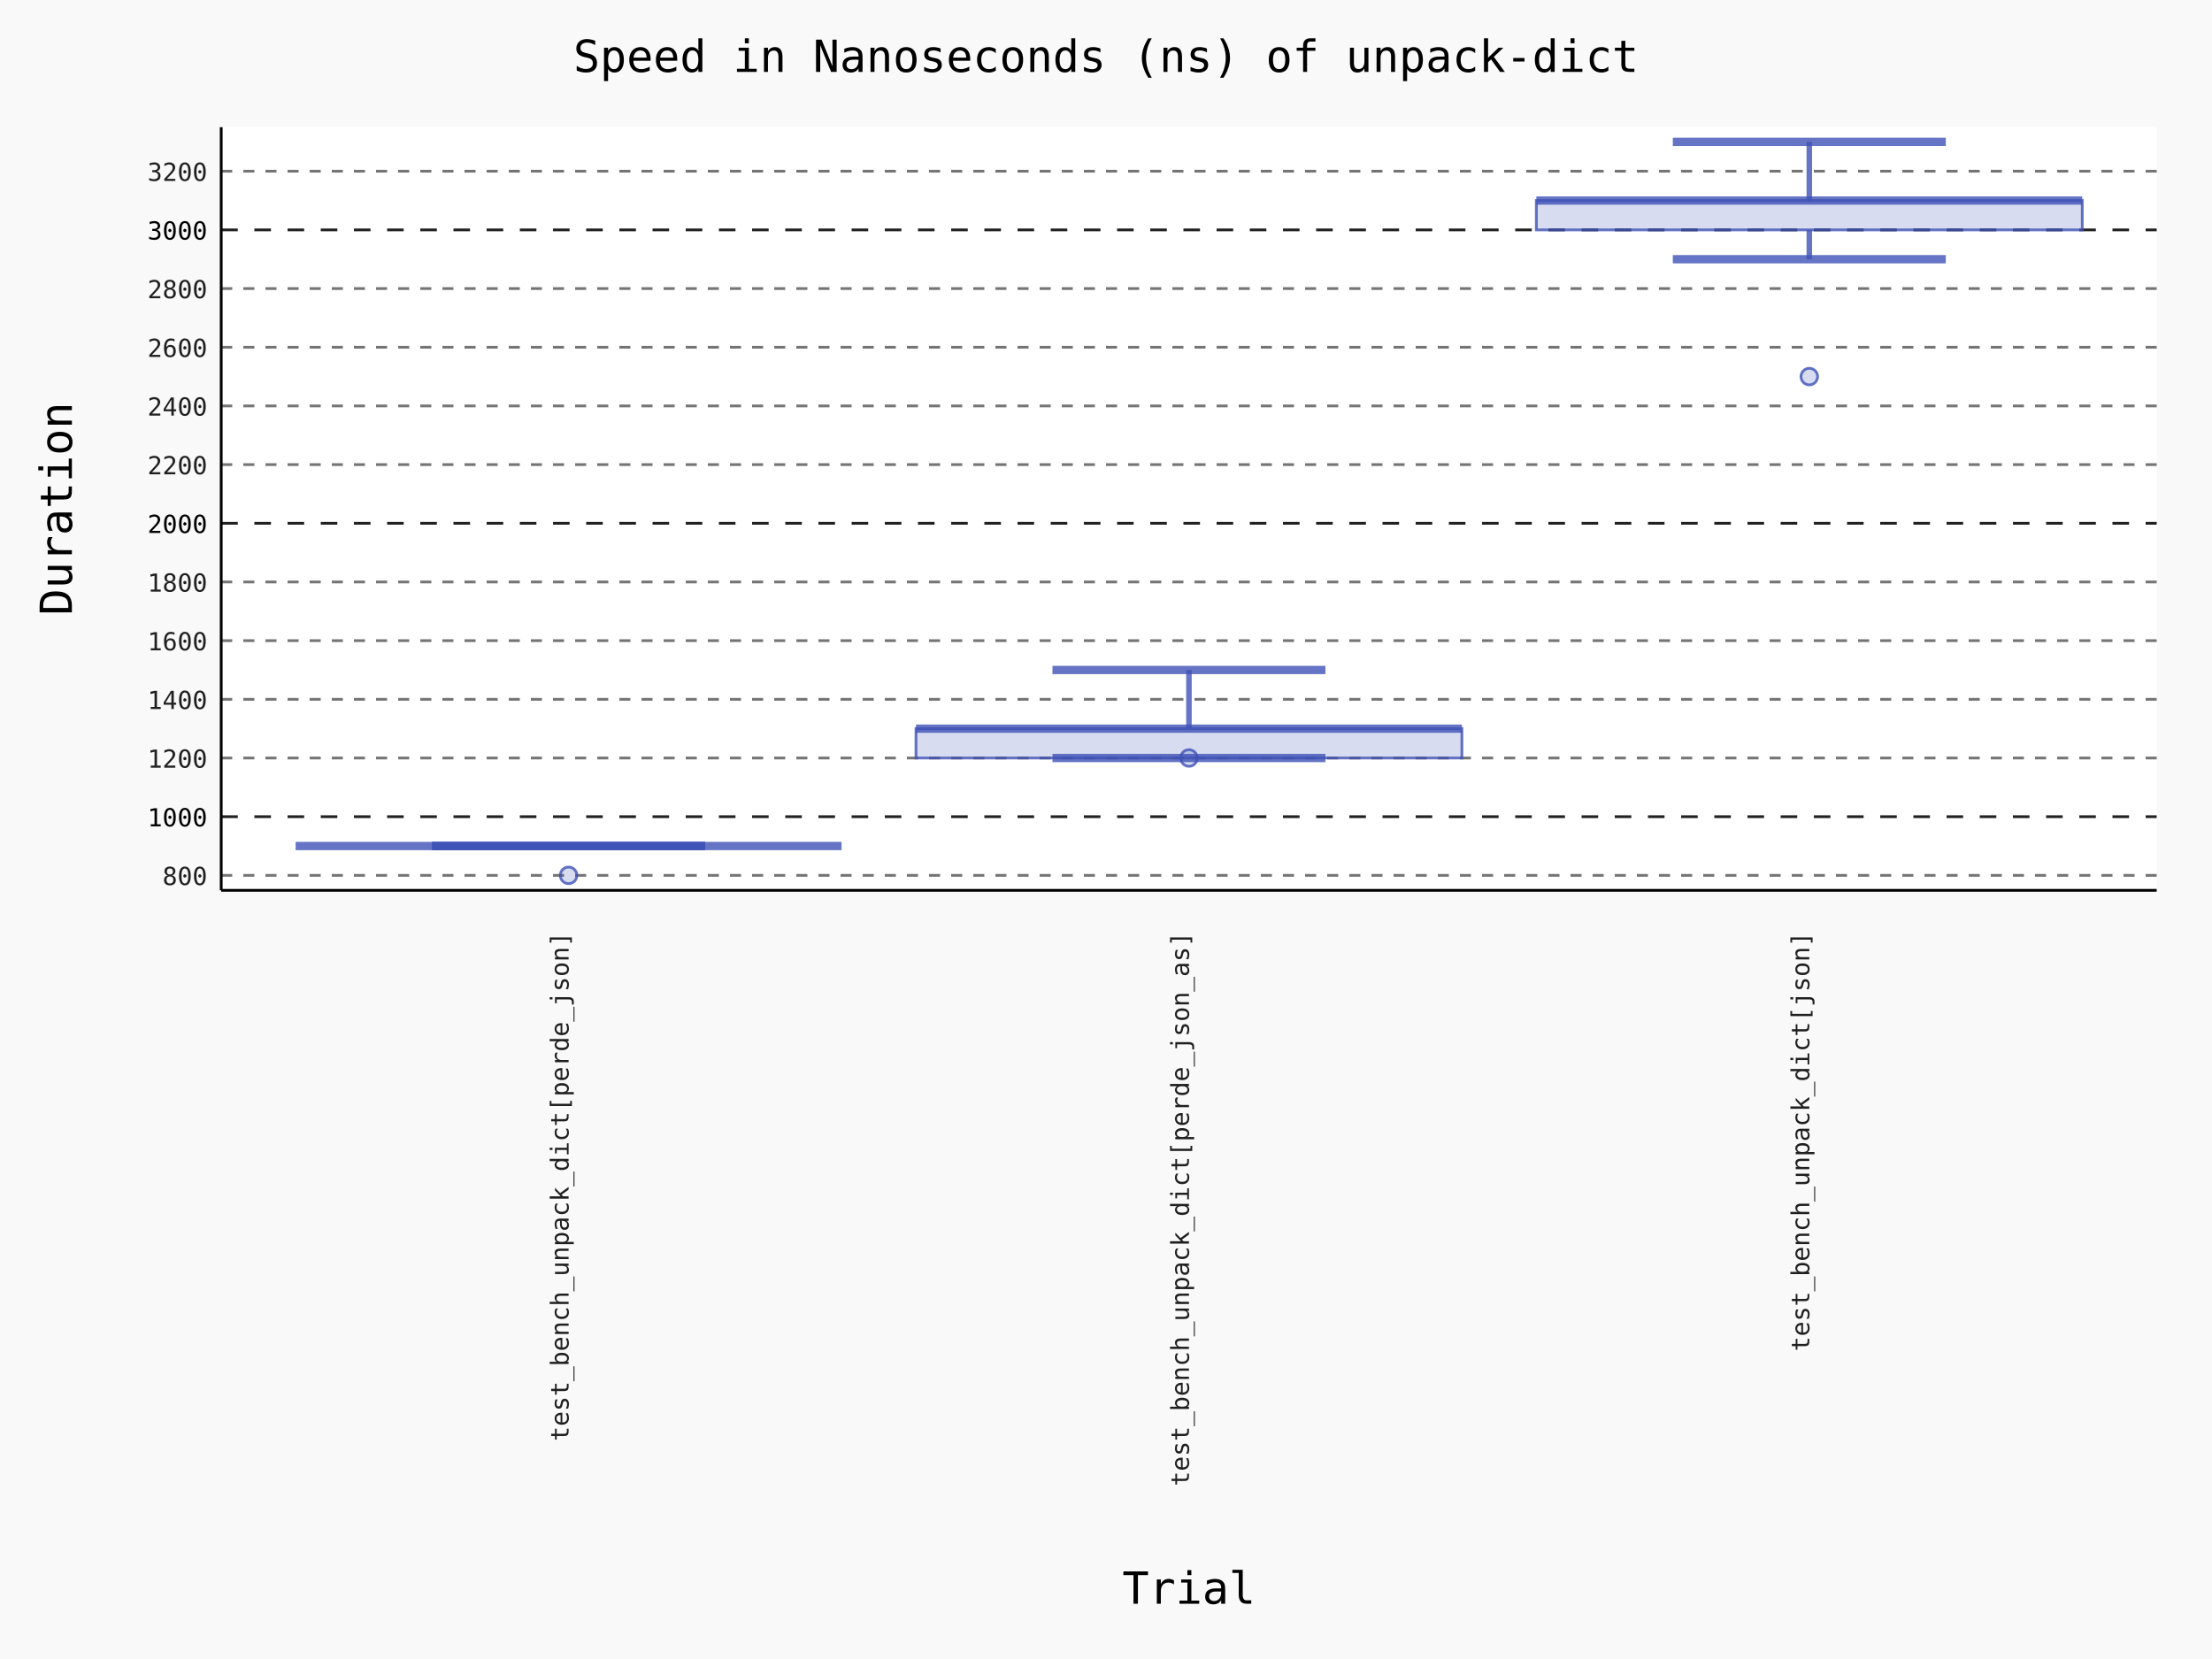
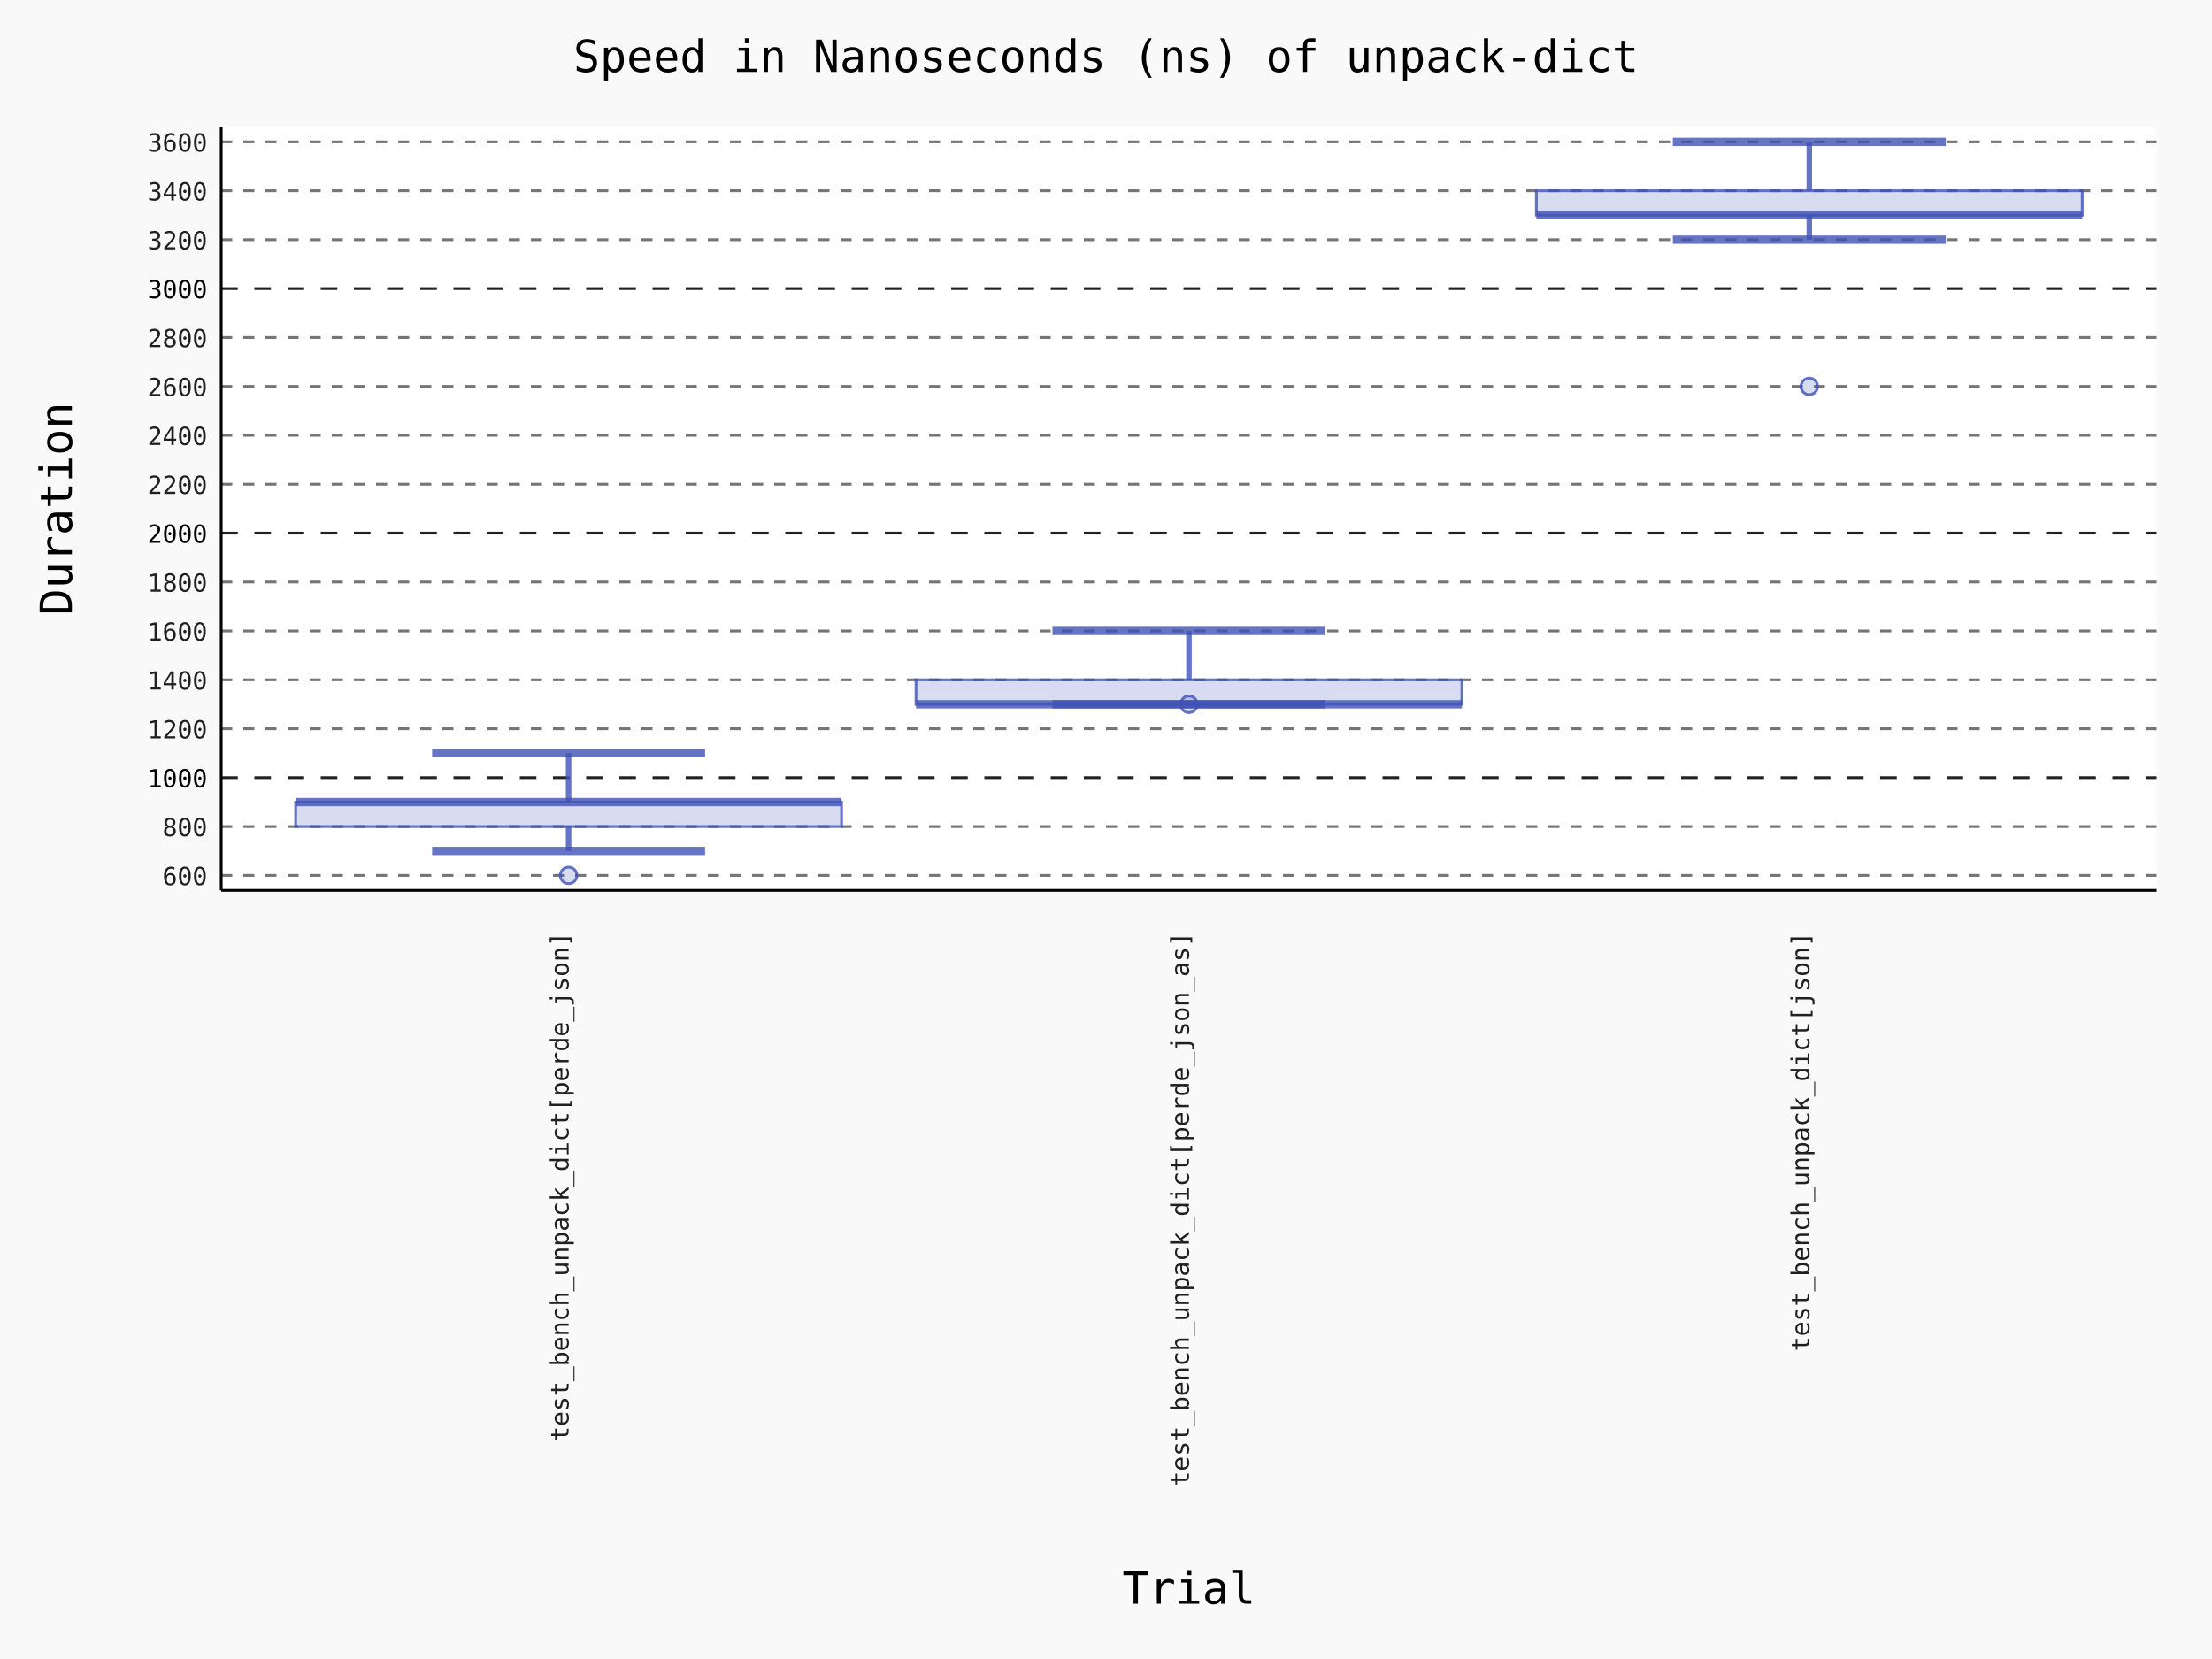
- <svg xmlns="http://www.w3.org/2000/svg" id="chart-cc765a75-5c7f-4625-ba83-37590a452b55" class="pygal-chart" viewBox="0 0 800 600">
+ <svg xmlns="http://www.w3.org/2000/svg" class="pygal-chart" id="chart-1e1df5a9-5a00-4f20-9dbd-84f9dd401477" viewBox="0 0 800 600">
  <defs>
-     <style type="text/css">#chart-cc765a75-5c7f-4625-ba83-37590a452b55{-webkit-user-select:none;-webkit-font-smoothing:antialiased;font-family:Consolas,"Deja Vu Sans Mono","Bitstream Vera Sans Mono","Courier New",monospace}#chart-cc765a75-5c7f-4625-ba83-37590a452b55 .title{font-family:Consolas,"Deja Vu Sans Mono","Bitstream Vera Sans Mono","Courier New",monospace;font-size:16px}#chart-cc765a75-5c7f-4625-ba83-37590a452b55 .legends .legend text{font-family:Consolas,"Deja Vu Sans Mono","Bitstream Vera Sans Mono","Courier New",monospace;font-size:14px}#chart-cc765a75-5c7f-4625-ba83-37590a452b55 .axis text{font-family:Consolas,"Deja Vu Sans Mono","Bitstream Vera Sans Mono","Courier New",monospace;font-size:10px}#chart-cc765a75-5c7f-4625-ba83-37590a452b55 .axis text.major{font-family:Consolas,"Deja Vu Sans Mono","Bitstream Vera Sans Mono","Courier New",monospace;font-size:10px}#chart-cc765a75-5c7f-4625-ba83-37590a452b55 .text-overlay text.value{font-family:Consolas,"Deja Vu Sans Mono","Bitstream Vera Sans Mono","Courier New",monospace;font-size:16px}#chart-cc765a75-5c7f-4625-ba83-37590a452b55 .text-overlay text.label{font-family:Consolas,"Deja Vu Sans Mono","Bitstream Vera Sans Mono","Courier New",monospace;font-size:10px}#chart-cc765a75-5c7f-4625-ba83-37590a452b55 .tooltip{font-family:Consolas,"Deja Vu Sans Mono","Bitstream Vera Sans Mono","Courier New",monospace;font-size:14px}#chart-cc765a75-5c7f-4625-ba83-37590a452b55 text.no_data{font-family:Consolas,"Deja Vu Sans Mono","Bitstream Vera Sans Mono","Courier New",monospace;font-size:64px}
- #chart-cc765a75-5c7f-4625-ba83-37590a452b55{background-color:rgba(249,249,249,1)}#chart-cc765a75-5c7f-4625-ba83-37590a452b55 path,#chart-cc765a75-5c7f-4625-ba83-37590a452b55 line,#chart-cc765a75-5c7f-4625-ba83-37590a452b55 rect,#chart-cc765a75-5c7f-4625-ba83-37590a452b55 circle{-webkit-transition:150ms;-moz-transition:150ms;transition:150ms}#chart-cc765a75-5c7f-4625-ba83-37590a452b55 .graph &gt; .background{fill:rgba(249,249,249,1)}#chart-cc765a75-5c7f-4625-ba83-37590a452b55 .plot &gt; .background{fill:rgba(255,255,255,1)}#chart-cc765a75-5c7f-4625-ba83-37590a452b55 .graph{fill:rgba(0,0,0,.87)}#chart-cc765a75-5c7f-4625-ba83-37590a452b55 text.no_data{fill:rgba(0,0,0,1)}#chart-cc765a75-5c7f-4625-ba83-37590a452b55 .title{fill:rgba(0,0,0,1)}#chart-cc765a75-5c7f-4625-ba83-37590a452b55 .legends .legend text{fill:rgba(0,0,0,.87)}#chart-cc765a75-5c7f-4625-ba83-37590a452b55 .legends .legend:hover text{fill:rgba(0,0,0,1)}#chart-cc765a75-5c7f-4625-ba83-37590a452b55 .axis .line{stroke:rgba(0,0,0,1)}#chart-cc765a75-5c7f-4625-ba83-37590a452b55 .axis .guide.line{stroke:rgba(0,0,0,.54)}#chart-cc765a75-5c7f-4625-ba83-37590a452b55 .axis .major.line{stroke:rgba(0,0,0,.87)}#chart-cc765a75-5c7f-4625-ba83-37590a452b55 .axis text.major{fill:rgba(0,0,0,1)}#chart-cc765a75-5c7f-4625-ba83-37590a452b55 .axis.y .guides:hover .guide.line,#chart-cc765a75-5c7f-4625-ba83-37590a452b55 .line-graph .axis.x .guides:hover .guide.line,#chart-cc765a75-5c7f-4625-ba83-37590a452b55 .stackedline-graph .axis.x .guides:hover .guide.line,#chart-cc765a75-5c7f-4625-ba83-37590a452b55 .xy-graph .axis.x .guides:hover .guide.line{stroke:rgba(0,0,0,1)}#chart-cc765a75-5c7f-4625-ba83-37590a452b55 .axis .guides:hover text{fill:rgba(0,0,0,1)}#chart-cc765a75-5c7f-4625-ba83-37590a452b55 .reactive{fill-opacity:.7;stroke-opacity:.8}#chart-cc765a75-5c7f-4625-ba83-37590a452b55 .ci{stroke:rgba(0,0,0,.87)}#chart-cc765a75-5c7f-4625-ba83-37590a452b55 .reactive.active,#chart-cc765a75-5c7f-4625-ba83-37590a452b55 .active .reactive{fill-opacity:.8;stroke-opacity:.9;stroke-width:4}#chart-cc765a75-5c7f-4625-ba83-37590a452b55 .ci .reactive.active{stroke-width:1.5}#chart-cc765a75-5c7f-4625-ba83-37590a452b55 .series text{fill:rgba(0,0,0,1)}#chart-cc765a75-5c7f-4625-ba83-37590a452b55 .tooltip rect{fill:rgba(255,255,255,1);stroke:rgba(0,0,0,1);-webkit-transition:opacity 150ms;-moz-transition:opacity 150ms;transition:opacity 150ms}#chart-cc765a75-5c7f-4625-ba83-37590a452b55 .tooltip .label{fill:rgba(0,0,0,.87)}#chart-cc765a75-5c7f-4625-ba83-37590a452b55 .tooltip .label{fill:rgba(0,0,0,.87)}#chart-cc765a75-5c7f-4625-ba83-37590a452b55 .tooltip .legend{font-size:.8em;fill:rgba(0,0,0,.54)}#chart-cc765a75-5c7f-4625-ba83-37590a452b55 .tooltip .x_label{font-size:.6em;fill:rgba(0,0,0,1)}#chart-cc765a75-5c7f-4625-ba83-37590a452b55 .tooltip .xlink{font-size:.5em;text-decoration:underline}#chart-cc765a75-5c7f-4625-ba83-37590a452b55 .tooltip .value{font-size:1.5em}#chart-cc765a75-5c7f-4625-ba83-37590a452b55 .bound{font-size:.5em}#chart-cc765a75-5c7f-4625-ba83-37590a452b55 .max-value{font-size:.75em;fill:rgba(0,0,0,.54)}#chart-cc765a75-5c7f-4625-ba83-37590a452b55 .map-element{fill:rgba(255,255,255,1);stroke:rgba(0,0,0,.54) !important}#chart-cc765a75-5c7f-4625-ba83-37590a452b55 .map-element .reactive{fill-opacity:inherit;stroke-opacity:inherit}#chart-cc765a75-5c7f-4625-ba83-37590a452b55 .color-0,#chart-cc765a75-5c7f-4625-ba83-37590a452b55 .color-0 a:visited{stroke:#3F51B5;fill:#3F51B5}#chart-cc765a75-5c7f-4625-ba83-37590a452b55 .color-1,#chart-cc765a75-5c7f-4625-ba83-37590a452b55 .color-1 a:visited{stroke:#3F51B5;fill:#3F51B5}#chart-cc765a75-5c7f-4625-ba83-37590a452b55 .color-2,#chart-cc765a75-5c7f-4625-ba83-37590a452b55 .color-2 a:visited{stroke:#3F51B5;fill:#3F51B5}#chart-cc765a75-5c7f-4625-ba83-37590a452b55 .text-overlay .color-0 text{fill:black}#chart-cc765a75-5c7f-4625-ba83-37590a452b55 .text-overlay .color-1 text{fill:black}#chart-cc765a75-5c7f-4625-ba83-37590a452b55 .text-overlay .color-2 text{fill:black}
- #chart-cc765a75-5c7f-4625-ba83-37590a452b55 text.no_data{text-anchor:middle}#chart-cc765a75-5c7f-4625-ba83-37590a452b55 .guide.line{fill:none}#chart-cc765a75-5c7f-4625-ba83-37590a452b55 .centered{text-anchor:middle}#chart-cc765a75-5c7f-4625-ba83-37590a452b55 .title{text-anchor:middle}#chart-cc765a75-5c7f-4625-ba83-37590a452b55 .legends .legend text{fill-opacity:1}#chart-cc765a75-5c7f-4625-ba83-37590a452b55 .axis.x text{text-anchor:middle}#chart-cc765a75-5c7f-4625-ba83-37590a452b55 .axis.x:not(.web) text[transform]{text-anchor:start}#chart-cc765a75-5c7f-4625-ba83-37590a452b55 .axis.x:not(.web) text[transform].backwards{text-anchor:end}#chart-cc765a75-5c7f-4625-ba83-37590a452b55 .axis.y text{text-anchor:end}#chart-cc765a75-5c7f-4625-ba83-37590a452b55 .axis.y text[transform].backwards{text-anchor:start}#chart-cc765a75-5c7f-4625-ba83-37590a452b55 .axis.y2 text{text-anchor:start}#chart-cc765a75-5c7f-4625-ba83-37590a452b55 .axis.y2 text[transform].backwards{text-anchor:end}#chart-cc765a75-5c7f-4625-ba83-37590a452b55 .axis .guide.line{stroke-dasharray:4,4}#chart-cc765a75-5c7f-4625-ba83-37590a452b55 .axis .major.guide.line{stroke-dasharray:6,6}#chart-cc765a75-5c7f-4625-ba83-37590a452b55 .horizontal .axis.y .guide.line,#chart-cc765a75-5c7f-4625-ba83-37590a452b55 .horizontal .axis.y2 .guide.line,#chart-cc765a75-5c7f-4625-ba83-37590a452b55 .vertical .axis.x .guide.line{opacity:0}#chart-cc765a75-5c7f-4625-ba83-37590a452b55 .horizontal .axis.always_show .guide.line,#chart-cc765a75-5c7f-4625-ba83-37590a452b55 .vertical .axis.always_show .guide.line{opacity:1 !important}#chart-cc765a75-5c7f-4625-ba83-37590a452b55 .axis.y .guides:hover .guide.line,#chart-cc765a75-5c7f-4625-ba83-37590a452b55 .axis.y2 .guides:hover .guide.line,#chart-cc765a75-5c7f-4625-ba83-37590a452b55 .axis.x .guides:hover .guide.line{opacity:1}#chart-cc765a75-5c7f-4625-ba83-37590a452b55 .axis .guides:hover text{opacity:1}#chart-cc765a75-5c7f-4625-ba83-37590a452b55 .nofill{fill:none}#chart-cc765a75-5c7f-4625-ba83-37590a452b55 .subtle-fill{fill-opacity:.2}#chart-cc765a75-5c7f-4625-ba83-37590a452b55 .dot{stroke-width:1px;fill-opacity:1}#chart-cc765a75-5c7f-4625-ba83-37590a452b55 .dot.active{stroke-width:5px}#chart-cc765a75-5c7f-4625-ba83-37590a452b55 .dot.negative{fill:transparent}#chart-cc765a75-5c7f-4625-ba83-37590a452b55 text,#chart-cc765a75-5c7f-4625-ba83-37590a452b55 tspan{stroke:none !important}#chart-cc765a75-5c7f-4625-ba83-37590a452b55 .series text.active{opacity:1}#chart-cc765a75-5c7f-4625-ba83-37590a452b55 .tooltip rect{fill-opacity:.95;stroke-width:.5}#chart-cc765a75-5c7f-4625-ba83-37590a452b55 .tooltip text{fill-opacity:1}#chart-cc765a75-5c7f-4625-ba83-37590a452b55 .showable{visibility:hidden}#chart-cc765a75-5c7f-4625-ba83-37590a452b55 .showable.shown{visibility:visible}#chart-cc765a75-5c7f-4625-ba83-37590a452b55 .gauge-background{fill:rgba(229,229,229,1);stroke:none}#chart-cc765a75-5c7f-4625-ba83-37590a452b55 .bg-lines{stroke:rgba(249,249,249,1);stroke-width:2px}
+     <style type="text/css">#chart-1e1df5a9-5a00-4f20-9dbd-84f9dd401477{-webkit-user-select:none;-webkit-font-smoothing:antialiased;font-family:Consolas,"Deja Vu Sans Mono","Bitstream Vera Sans Mono","Courier New",monospace}#chart-1e1df5a9-5a00-4f20-9dbd-84f9dd401477 .title{font-family:Consolas,"Deja Vu Sans Mono","Bitstream Vera Sans Mono","Courier New",monospace;font-size:16px}#chart-1e1df5a9-5a00-4f20-9dbd-84f9dd401477 .legends .legend text{font-family:Consolas,"Deja Vu Sans Mono","Bitstream Vera Sans Mono","Courier New",monospace;font-size:14px}#chart-1e1df5a9-5a00-4f20-9dbd-84f9dd401477 .axis text{font-family:Consolas,"Deja Vu Sans Mono","Bitstream Vera Sans Mono","Courier New",monospace;font-size:10px}#chart-1e1df5a9-5a00-4f20-9dbd-84f9dd401477 .axis text.major{font-family:Consolas,"Deja Vu Sans Mono","Bitstream Vera Sans Mono","Courier New",monospace;font-size:10px}#chart-1e1df5a9-5a00-4f20-9dbd-84f9dd401477 .text-overlay text.value{font-family:Consolas,"Deja Vu Sans Mono","Bitstream Vera Sans Mono","Courier New",monospace;font-size:16px}#chart-1e1df5a9-5a00-4f20-9dbd-84f9dd401477 .text-overlay text.label{font-family:Consolas,"Deja Vu Sans Mono","Bitstream Vera Sans Mono","Courier New",monospace;font-size:10px}#chart-1e1df5a9-5a00-4f20-9dbd-84f9dd401477 .tooltip{font-family:Consolas,"Deja Vu Sans Mono","Bitstream Vera Sans Mono","Courier New",monospace;font-size:14px}#chart-1e1df5a9-5a00-4f20-9dbd-84f9dd401477 text.no_data{font-family:Consolas,"Deja Vu Sans Mono","Bitstream Vera Sans Mono","Courier New",monospace;font-size:64px}
+ #chart-1e1df5a9-5a00-4f20-9dbd-84f9dd401477{background-color:rgba(249,249,249,1)}#chart-1e1df5a9-5a00-4f20-9dbd-84f9dd401477 path,#chart-1e1df5a9-5a00-4f20-9dbd-84f9dd401477 line,#chart-1e1df5a9-5a00-4f20-9dbd-84f9dd401477 rect,#chart-1e1df5a9-5a00-4f20-9dbd-84f9dd401477 circle{-webkit-transition:150ms;-moz-transition:150ms;transition:150ms}#chart-1e1df5a9-5a00-4f20-9dbd-84f9dd401477 .graph &gt; .background{fill:rgba(249,249,249,1)}#chart-1e1df5a9-5a00-4f20-9dbd-84f9dd401477 .plot &gt; .background{fill:rgba(255,255,255,1)}#chart-1e1df5a9-5a00-4f20-9dbd-84f9dd401477 .graph{fill:rgba(0,0,0,.87)}#chart-1e1df5a9-5a00-4f20-9dbd-84f9dd401477 text.no_data{fill:rgba(0,0,0,1)}#chart-1e1df5a9-5a00-4f20-9dbd-84f9dd401477 .title{fill:rgba(0,0,0,1)}#chart-1e1df5a9-5a00-4f20-9dbd-84f9dd401477 .legends .legend text{fill:rgba(0,0,0,.87)}#chart-1e1df5a9-5a00-4f20-9dbd-84f9dd401477 .legends .legend:hover text{fill:rgba(0,0,0,1)}#chart-1e1df5a9-5a00-4f20-9dbd-84f9dd401477 .axis .line{stroke:rgba(0,0,0,1)}#chart-1e1df5a9-5a00-4f20-9dbd-84f9dd401477 .axis .guide.line{stroke:rgba(0,0,0,.54)}#chart-1e1df5a9-5a00-4f20-9dbd-84f9dd401477 .axis .major.line{stroke:rgba(0,0,0,.87)}#chart-1e1df5a9-5a00-4f20-9dbd-84f9dd401477 .axis text.major{fill:rgba(0,0,0,1)}#chart-1e1df5a9-5a00-4f20-9dbd-84f9dd401477 .axis.y .guides:hover .guide.line,#chart-1e1df5a9-5a00-4f20-9dbd-84f9dd401477 .line-graph .axis.x .guides:hover .guide.line,#chart-1e1df5a9-5a00-4f20-9dbd-84f9dd401477 .stackedline-graph .axis.x .guides:hover .guide.line,#chart-1e1df5a9-5a00-4f20-9dbd-84f9dd401477 .xy-graph .axis.x .guides:hover .guide.line{stroke:rgba(0,0,0,1)}#chart-1e1df5a9-5a00-4f20-9dbd-84f9dd401477 .axis .guides:hover text{fill:rgba(0,0,0,1)}#chart-1e1df5a9-5a00-4f20-9dbd-84f9dd401477 .reactive{fill-opacity:.7;stroke-opacity:.8}#chart-1e1df5a9-5a00-4f20-9dbd-84f9dd401477 .ci{stroke:rgba(0,0,0,.87)}#chart-1e1df5a9-5a00-4f20-9dbd-84f9dd401477 .reactive.active,#chart-1e1df5a9-5a00-4f20-9dbd-84f9dd401477 .active .reactive{fill-opacity:.8;stroke-opacity:.9;stroke-width:4}#chart-1e1df5a9-5a00-4f20-9dbd-84f9dd401477 .ci .reactive.active{stroke-width:1.5}#chart-1e1df5a9-5a00-4f20-9dbd-84f9dd401477 .series text{fill:rgba(0,0,0,1)}#chart-1e1df5a9-5a00-4f20-9dbd-84f9dd401477 .tooltip rect{fill:rgba(255,255,255,1);stroke:rgba(0,0,0,1);-webkit-transition:opacity 150ms;-moz-transition:opacity 150ms;transition:opacity 150ms}#chart-1e1df5a9-5a00-4f20-9dbd-84f9dd401477 .tooltip .label{fill:rgba(0,0,0,.87)}#chart-1e1df5a9-5a00-4f20-9dbd-84f9dd401477 .tooltip .label{fill:rgba(0,0,0,.87)}#chart-1e1df5a9-5a00-4f20-9dbd-84f9dd401477 .tooltip .legend{font-size:.8em;fill:rgba(0,0,0,.54)}#chart-1e1df5a9-5a00-4f20-9dbd-84f9dd401477 .tooltip .x_label{font-size:.6em;fill:rgba(0,0,0,1)}#chart-1e1df5a9-5a00-4f20-9dbd-84f9dd401477 .tooltip .xlink{font-size:.5em;text-decoration:underline}#chart-1e1df5a9-5a00-4f20-9dbd-84f9dd401477 .tooltip .value{font-size:1.5em}#chart-1e1df5a9-5a00-4f20-9dbd-84f9dd401477 .bound{font-size:.5em}#chart-1e1df5a9-5a00-4f20-9dbd-84f9dd401477 .max-value{font-size:.75em;fill:rgba(0,0,0,.54)}#chart-1e1df5a9-5a00-4f20-9dbd-84f9dd401477 .map-element{fill:rgba(255,255,255,1);stroke:rgba(0,0,0,.54) !important}#chart-1e1df5a9-5a00-4f20-9dbd-84f9dd401477 .map-element .reactive{fill-opacity:inherit;stroke-opacity:inherit}#chart-1e1df5a9-5a00-4f20-9dbd-84f9dd401477 .color-0,#chart-1e1df5a9-5a00-4f20-9dbd-84f9dd401477 .color-0 a:visited{stroke:#3F51B5;fill:#3F51B5}#chart-1e1df5a9-5a00-4f20-9dbd-84f9dd401477 .color-1,#chart-1e1df5a9-5a00-4f20-9dbd-84f9dd401477 .color-1 a:visited{stroke:#3F51B5;fill:#3F51B5}#chart-1e1df5a9-5a00-4f20-9dbd-84f9dd401477 .color-2,#chart-1e1df5a9-5a00-4f20-9dbd-84f9dd401477 .color-2 a:visited{stroke:#3F51B5;fill:#3F51B5}#chart-1e1df5a9-5a00-4f20-9dbd-84f9dd401477 .text-overlay .color-0 text{fill:black}#chart-1e1df5a9-5a00-4f20-9dbd-84f9dd401477 .text-overlay .color-1 text{fill:black}#chart-1e1df5a9-5a00-4f20-9dbd-84f9dd401477 .text-overlay .color-2 text{fill:black}
+ #chart-1e1df5a9-5a00-4f20-9dbd-84f9dd401477 text.no_data{text-anchor:middle}#chart-1e1df5a9-5a00-4f20-9dbd-84f9dd401477 .guide.line{fill:none}#chart-1e1df5a9-5a00-4f20-9dbd-84f9dd401477 .centered{text-anchor:middle}#chart-1e1df5a9-5a00-4f20-9dbd-84f9dd401477 .title{text-anchor:middle}#chart-1e1df5a9-5a00-4f20-9dbd-84f9dd401477 .legends .legend text{fill-opacity:1}#chart-1e1df5a9-5a00-4f20-9dbd-84f9dd401477 .axis.x text{text-anchor:middle}#chart-1e1df5a9-5a00-4f20-9dbd-84f9dd401477 .axis.x:not(.web) text[transform]{text-anchor:start}#chart-1e1df5a9-5a00-4f20-9dbd-84f9dd401477 .axis.x:not(.web) text[transform].backwards{text-anchor:end}#chart-1e1df5a9-5a00-4f20-9dbd-84f9dd401477 .axis.y text{text-anchor:end}#chart-1e1df5a9-5a00-4f20-9dbd-84f9dd401477 .axis.y text[transform].backwards{text-anchor:start}#chart-1e1df5a9-5a00-4f20-9dbd-84f9dd401477 .axis.y2 text{text-anchor:start}#chart-1e1df5a9-5a00-4f20-9dbd-84f9dd401477 .axis.y2 text[transform].backwards{text-anchor:end}#chart-1e1df5a9-5a00-4f20-9dbd-84f9dd401477 .axis .guide.line{stroke-dasharray:4,4}#chart-1e1df5a9-5a00-4f20-9dbd-84f9dd401477 .axis .major.guide.line{stroke-dasharray:6,6}#chart-1e1df5a9-5a00-4f20-9dbd-84f9dd401477 .horizontal .axis.y .guide.line,#chart-1e1df5a9-5a00-4f20-9dbd-84f9dd401477 .horizontal .axis.y2 .guide.line,#chart-1e1df5a9-5a00-4f20-9dbd-84f9dd401477 .vertical .axis.x .guide.line{opacity:0}#chart-1e1df5a9-5a00-4f20-9dbd-84f9dd401477 .horizontal .axis.always_show .guide.line,#chart-1e1df5a9-5a00-4f20-9dbd-84f9dd401477 .vertical .axis.always_show .guide.line{opacity:1 !important}#chart-1e1df5a9-5a00-4f20-9dbd-84f9dd401477 .axis.y .guides:hover .guide.line,#chart-1e1df5a9-5a00-4f20-9dbd-84f9dd401477 .axis.y2 .guides:hover .guide.line,#chart-1e1df5a9-5a00-4f20-9dbd-84f9dd401477 .axis.x .guides:hover .guide.line{opacity:1}#chart-1e1df5a9-5a00-4f20-9dbd-84f9dd401477 .axis .guides:hover text{opacity:1}#chart-1e1df5a9-5a00-4f20-9dbd-84f9dd401477 .nofill{fill:none}#chart-1e1df5a9-5a00-4f20-9dbd-84f9dd401477 .subtle-fill{fill-opacity:.2}#chart-1e1df5a9-5a00-4f20-9dbd-84f9dd401477 .dot{stroke-width:1px;fill-opacity:1}#chart-1e1df5a9-5a00-4f20-9dbd-84f9dd401477 .dot.active{stroke-width:5px}#chart-1e1df5a9-5a00-4f20-9dbd-84f9dd401477 .dot.negative{fill:transparent}#chart-1e1df5a9-5a00-4f20-9dbd-84f9dd401477 text,#chart-1e1df5a9-5a00-4f20-9dbd-84f9dd401477 tspan{stroke:none !important}#chart-1e1df5a9-5a00-4f20-9dbd-84f9dd401477 .series text.active{opacity:1}#chart-1e1df5a9-5a00-4f20-9dbd-84f9dd401477 .tooltip rect{fill-opacity:.95;stroke-width:.5}#chart-1e1df5a9-5a00-4f20-9dbd-84f9dd401477 .tooltip text{fill-opacity:1}#chart-1e1df5a9-5a00-4f20-9dbd-84f9dd401477 .showable{visibility:hidden}#chart-1e1df5a9-5a00-4f20-9dbd-84f9dd401477 .showable.shown{visibility:visible}#chart-1e1df5a9-5a00-4f20-9dbd-84f9dd401477 .gauge-background{fill:rgba(229,229,229,1);stroke:none}#chart-1e1df5a9-5a00-4f20-9dbd-84f9dd401477 .bg-lines{stroke:rgba(249,249,249,1);stroke-width:2px}
.tooltip .value{font-size:1em !important}.axis text{font-size:9px !important}</style>
  </defs>
  <g class="graph custombox-graph vertical">
-     <rect x="0" y="0" width="800" height="600" class="background" />
-     <g transform="translate(80, 46)" class="plot">
-       <rect x="0" y="0" width="700.0" height="276.0" class="background" />
+     <rect class="background" height="600" width="800" x="0" y="0" />
+     <g class="plot" transform="translate(80, 46)">
+       <rect class="background" height="276.0" width="700.0" x="0" y="0" />
      <g class="axis y always_show">
-         <path d="M0 276 h700" class="line" />
+         <path class="line" d="M0 276 h700" />
        <g class="guides">
-           <path d="M0 270.586 h700" class="guide line" />
-           <text x="-5" y="274.086" class="">800</text>
+           <path class="guide line" d="M0 270.604 h700" />
+           <text class="" x="-5" y="274.104">600</text>
        </g>
        <g class="guides">
-           <path d="M0 249.364 h700" class="major guide line" />
-           <text x="-5" y="252.864" class="major">1000</text>
+           <path class="guide line" d="M0 252.917 h700" />
+           <text class="" x="-5" y="256.417">800</text>
        </g>
        <g class="guides">
-           <path d="M0 228.142 h700" class="guide line" />
-           <text x="-5" y="231.642" class="">1200</text>
+           <path class="major guide line" d="M0 235.231 h700" />
+           <text class="major" x="-5" y="238.731">1000</text>
        </g>
        <g class="guides">
-           <path d="M0 206.919 h700" class="guide line" />
-           <text x="-5" y="210.419" class="">1400</text>
+           <path class="guide line" d="M0 217.545 h700" />
+           <text class="" x="-5" y="221.045">1200</text>
        </g>
        <g class="guides">
-           <path d="M0 185.697 h700" class="guide line" />
-           <text x="-5" y="189.197" class="">1600</text>
+           <path class="guide line" d="M0 199.858 h700" />
+           <text class="" x="-5" y="203.358">1400</text>
        </g>
        <g class="guides">
-           <path d="M0 164.475 h700" class="guide line" />
-           <text x="-5" y="167.975" class="">1800</text>
+           <path class="guide line" d="M0 182.172 h700" />
+           <text class="" x="-5" y="185.672">1600</text>
        </g>
        <g class="guides">
-           <path d="M0 143.253 h700" class="major guide line" />
-           <text x="-5" y="146.753" class="major">2000</text>
+           <path class="guide line" d="M0 164.485 h700" />
+           <text class="" x="-5" y="167.985">1800</text>
        </g>
        <g class="guides">
-           <path d="M0 122.03 h700" class="guide line" />
-           <text x="-5" y="125.53" class="">2200</text>
+           <path class="major guide line" d="M0 146.799 h700" />
+           <text class="major" x="-5" y="150.299">2000</text>
        </g>
        <g class="guides">
-           <path d="M0 100.808 h700" class="guide line" />
-           <text x="-5" y="104.308" class="">2400</text>
+           <path class="guide line" d="M0 129.113 h700" />
+           <text class="" x="-5" y="132.613">2200</text>
        </g>
        <g class="guides">
-           <path d="M0 79.586 h700" class="guide line" />
-           <text x="-5" y="83.086" class="">2600</text>
+           <path class="guide line" d="M0 111.426 h700" />
+           <text class="" x="-5" y="114.926">2400</text>
        </g>
        <g class="guides">
-           <path d="M0 58.363 h700" class="guide line" />
-           <text x="-5" y="61.863" class="">2800</text>
+           <path class="guide line" d="M0 93.74 h700" />
+           <text class="" x="-5" y="97.24">2600</text>
        </g>
        <g class="guides">
-           <path d="M0 37.141 h700" class="major guide line" />
-           <text x="-5" y="40.641" class="major">3000</text>
+           <path class="guide line" d="M0 76.053 h700" />
+           <text class="" x="-5" y="79.553">2800</text>
        </g>
        <g class="guides">
-           <path d="M0 15.919 h700" class="guide line" />
-           <text x="-5" y="19.419" class="">3200</text>
+           <path class="major guide line" d="M0 58.367 h700" />
+           <text class="major" x="-5" y="61.867">3000</text>
+         </g>
+         <g class="guides">
+           <path class="guide line" d="M0 40.681 h700" />
+           <text class="" x="-5" y="44.181">3200</text>
+         </g>
+         <g class="guides">
+           <path class="guide line" d="M0 22.994 h700" />
+           <text class="" x="-5" y="26.494">3400</text>
+         </g>
+         <g class="guides">
+           <path class="guide line" d="M0 5.308 h700" />
+           <text class="" x="-5" y="8.808">3600</text>
        </g>
      </g>
      <g class="axis x">
-         <path d="M0 0 v276" class="line" />
+         <path class="line" d="M0 0 v276" />
        <g class="guides">
-           <path d="M125.641 0 v276" class="guide line" />
-           <text x="125.641" y="291.0" class="backwards" transform="rotate(270 125.641 291)">test_bench_unpack_dict[perde_json]</text>
+           <path class="guide line" d="M125.641 0 v276" />
+           <text class="backwards" transform="rotate(270 125.641 291)" x="125.641" y="291.0">test_bench_unpack_dict[perde_json]</text>
        </g>
        <g class="guides">
-           <path d="M350 0 v276" class="guide line" />
-           <text x="350.0" y="291.0" class="backwards" transform="rotate(270 350 291)">test_bench_unpack_dict[perde_json_as]</text>
+           <path class="guide line" d="M350 0 v276" />
+           <text class="backwards" transform="rotate(270 350 291)" x="350.0" y="291.0">test_bench_unpack_dict[perde_json_as]</text>
        </g>
        <g class="guides">
-           <path d="M574.359 0 v276" class="guide line" />
-           <text x="574.359" y="291.0" class="backwards" transform="rotate(270 574.359 291)">test_bench_unpack_dict[json]</text>
+           <path class="guide line" d="M574.359 0 v276" />
+           <text class="backwards" transform="rotate(270 574.359 291)" x="574.359" y="291.0">test_bench_unpack_dict[json]</text>
        </g>
      </g>
      <g class="series serie-0 color-0">
        <g class="boxes">
          <g class="box">
-             <path stroke-width="3" d="M76.282 259.975 L175 259.975" class="reactive tooltip-trigger" />
-             <path stroke-width="3" d="M26.923 259.975 L224.359 259.975" class="reactive tooltip-trigger" />
-             <path stroke-width="3" d="M76.282 259.974 L175 259.974" class="reactive tooltip-trigger" />
-             <path stroke-width="2" d="M125.641 259.975 L125.641 259.975" class="reactive tooltip-trigger" />
-             <path stroke-width="2" d="M125.641 259.974 L125.641 259.975" class="reactive tooltip-trigger" />
-             <rect x="26.923" y="259.975" height="0.0" width="197.436" class="subtle-fill reactive tooltip-trigger" />
-             <circle cx="125.641" cy="270.586" r="3" class="subtle-fill reactive tooltip-trigger" />
-             <circle cx="125.641" cy="-15868.958" r="3" class="subtle-fill reactive tooltip-trigger" />
+             <path class="reactive tooltip-trigger" d="M76.282 261.761 L175 261.761" stroke-width="3" />
+             <path class="reactive tooltip-trigger" d="M26.923 244.074 L224.359 244.074" stroke-width="3" />
+             <path class="reactive tooltip-trigger" d="M76.282 226.388 L175 226.388" stroke-width="3" />
+             <path class="reactive tooltip-trigger" d="M125.641 261.761 L125.641 252.917" stroke-width="2" />
+             <path class="reactive tooltip-trigger" d="M125.641 226.388 L125.641 244.074" stroke-width="2" />
+             <rect class="subtle-fill reactive tooltip-trigger" height="8.843" width="197.436" x="26.923" y="244.074" />
+             <circle class="subtle-fill reactive tooltip-trigger" cx="125.641" cy="270.604" r="3" />
+             <circle class="subtle-fill reactive tooltip-trigger" cx="125.641" cy="-18645.014" r="3" />
          </g>
        </g>
      </g>
      <g class="series serie-1 color-1">
        <g class="boxes">
          <g class="box">
-             <path stroke-width="3" d="M300.641 228.142 L399.359 228.142" class="reactive tooltip-trigger" />
-             <path stroke-width="3" d="M251.282 217.531 L448.718 217.531" class="reactive tooltip-trigger" />
-             <path stroke-width="3" d="M300.641 196.309 L399.359 196.309" class="reactive tooltip-trigger" />
-             <path stroke-width="2" d="M350 228.142 L350 228.141" class="reactive tooltip-trigger" />
-             <path stroke-width="2" d="M350 196.309 L350 217.53" class="reactive tooltip-trigger" />
-             <rect x="251.282" y="217.53" height="10.611" width="197.436" class="subtle-fill reactive tooltip-trigger" />
-             <circle cx="350.0" cy="228.142" r="3" class="subtle-fill reactive tooltip-trigger" />
-             <circle cx="350.0" cy="-16208.514" r="3" class="subtle-fill reactive tooltip-trigger" />
+             <path class="reactive tooltip-trigger" d="M300.641 208.702 L399.359 208.702" stroke-width="3" />
+             <path class="reactive tooltip-trigger" d="M251.282 208.701 L448.718 208.701" stroke-width="3" />
+             <path class="reactive tooltip-trigger" d="M300.641 182.172 L399.359 182.172" stroke-width="3" />
+             <path class="reactive tooltip-trigger" d="M350 208.702 L350 208.702" stroke-width="2" />
+             <path class="reactive tooltip-trigger" d="M350 182.172 L350 199.858" stroke-width="2" />
+             <rect class="subtle-fill reactive tooltip-trigger" height="8.843" width="197.436" x="251.282" y="199.858" />
+             <circle class="subtle-fill reactive tooltip-trigger" cx="350.0" cy="208.702" r="3" />
+             <circle class="subtle-fill reactive tooltip-trigger" cx="350.0" cy="-13542.484" r="3" />
          </g>
        </g>
      </g>
      <g class="series serie-2 color-2">
        <g class="boxes">
          <g class="box">
-             <path stroke-width="3" d="M525 47.753 L623.718 47.753" class="reactive tooltip-trigger" />
-             <path stroke-width="3" d="M475.641 26.53 L673.077 26.53" class="reactive tooltip-trigger" />
-             <path stroke-width="3" d="M525 5.308 L623.718 5.308" class="reactive tooltip-trigger" />
-             <path stroke-width="2" d="M574.359 47.753 L574.359 37.141" class="reactive tooltip-trigger" />
-             <path stroke-width="2" d="M574.359 5.308 L574.359 26.53" class="reactive tooltip-trigger" />
-             <rect x="475.641" y="26.53" height="10.611" width="197.436" class="subtle-fill reactive tooltip-trigger" />
-             <circle cx="574.359" cy="90.197" r="3" class="subtle-fill reactive tooltip-trigger" />
-             <circle cx="574.359" cy="-18988.633" r="3" class="subtle-fill reactive tooltip-trigger" />
+             <path class="reactive tooltip-trigger" d="M525 40.681 L623.718 40.681" stroke-width="3" />
+             <path class="reactive tooltip-trigger" d="M475.641 31.837 L673.077 31.837" stroke-width="3" />
+             <path class="reactive tooltip-trigger" d="M525 5.308 L623.718 5.308" stroke-width="3" />
+             <path class="reactive tooltip-trigger" d="M574.359 40.681 L574.359 31.837" stroke-width="2" />
+             <path class="reactive tooltip-trigger" d="M574.359 5.308 L574.359 22.994" stroke-width="2" />
+             <rect class="subtle-fill reactive tooltip-trigger" height="8.843" width="197.436" x="475.641" y="22.994" />
+             <circle class="subtle-fill reactive tooltip-trigger" cx="574.359" cy="93.74" r="3" />
+             <circle class="subtle-fill reactive tooltip-trigger" cx="574.359" cy="-13029.578" r="3" />
          </g>
        </g>
      </g>
    </g>
    <g class="titles">
-       <text x="400.0" y="26" class="title plot_title">Speed in Nanoseconds (ns) of unpack-dict</text>
-       <text x="430.0" y="580.0" class="title">Trial</text>
-       <text x="0" y="210.0" class="title" transform="rotate(-90 0 184)">Duration</text>
+       <text class="title plot_title" x="400.0" y="26">Speed in Nanoseconds (ns) of unpack-dict</text>
+       <text class="title" x="430.0" y="580.0">Trial</text>
+       <text class="title" transform="rotate(-90 0 184)" x="0" y="210.0">Duration</text>
    </g>
-     <g transform="translate(80, 46)" class="plot overlay">
+     <g class="plot overlay" transform="translate(80, 46)">
      <g class="series serie-0 color-0" />
      <g class="series serie-1 color-1" />
      <g class="series serie-2 color-2" />
    </g>
-     <g transform="translate(80, 46)" class="plot text-overlay">
+     <g class="plot text-overlay" transform="translate(80, 46)">
      <g class="series serie-0 color-0" />
      <g class="series serie-1 color-1" />
      <g class="series serie-2 color-2" />
    </g>
-     <g transform="translate(80, 46)" class="plot tooltip-overlay">
-       <g transform="translate(0 0)" style="opacity: 0" class="tooltip">
-         <rect rx="0" ry="0" width="0" height="0" class="tooltip-box" />
+     <g class="plot tooltip-overlay" transform="translate(80, 46)">
+       <g class="tooltip" style="opacity: 0" transform="translate(0 0)">
+         <rect class="tooltip-box" height="0" rx="0" ry="0" width="0" />
        <g class="text" />
      </g>
    </g>
  </g>
</svg>
